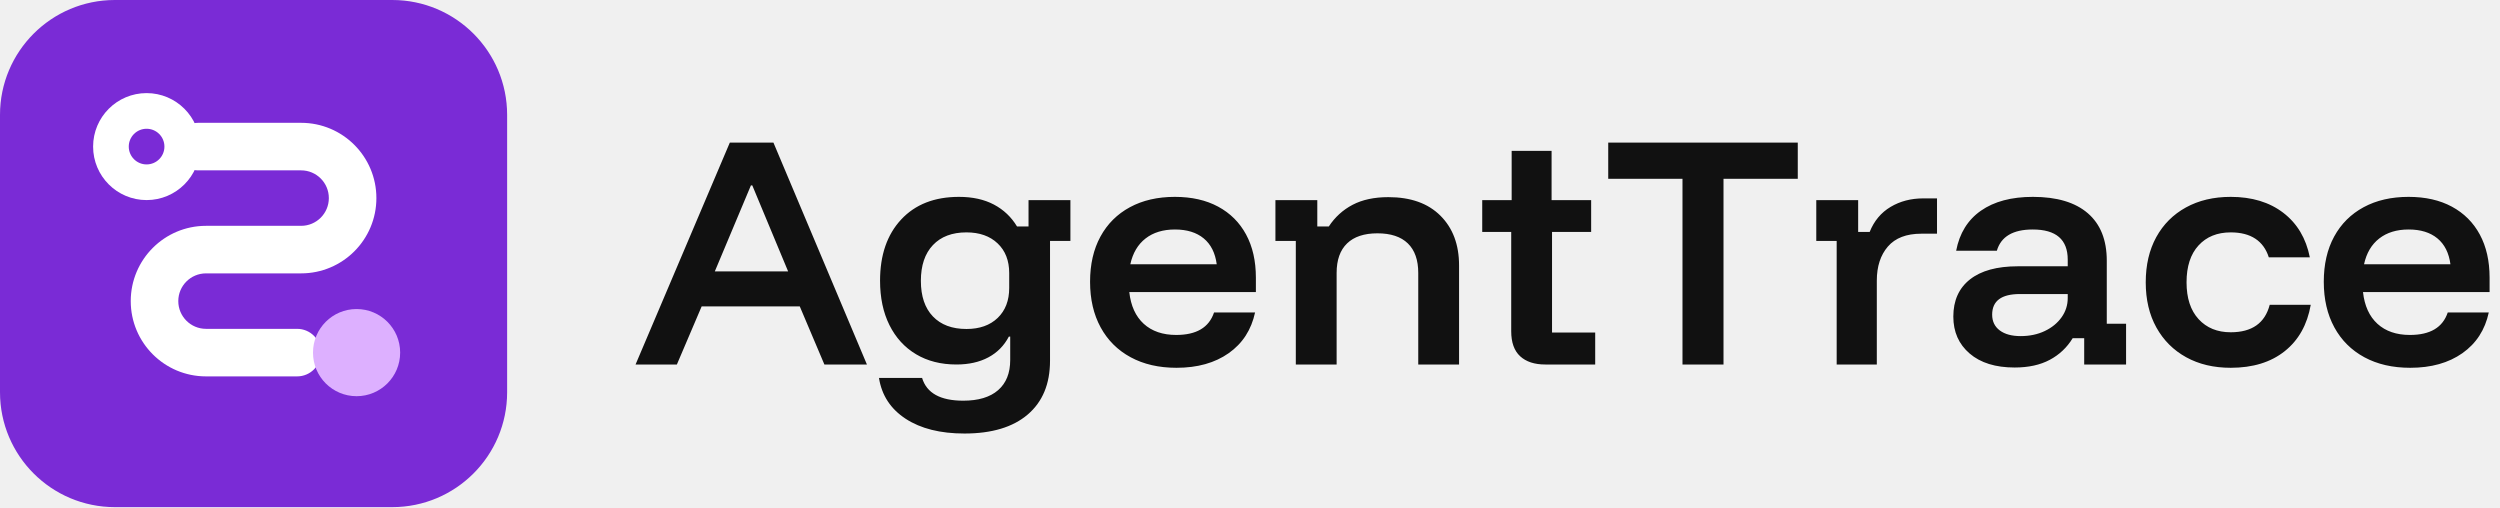
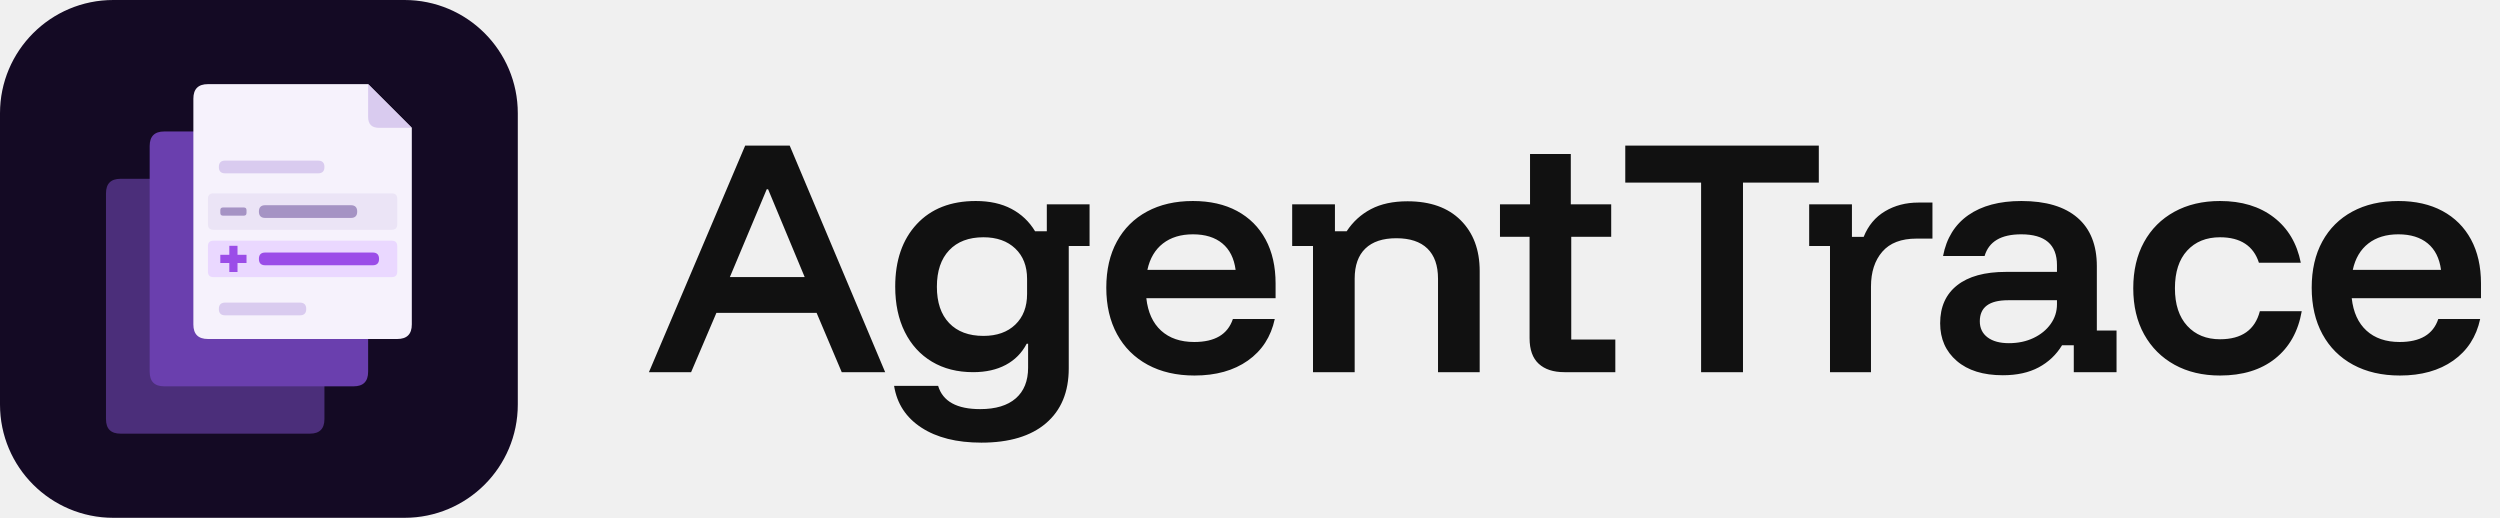
- <svg xmlns="http://www.w3.org/2000/svg" viewBox="0 0 1262 256">
-   <rect width="256" height="256" rx="58" fill="#7a2bd6" />
-   <g transform="translate(0 -2)">
-     <path fill-rule="evenodd" d="M47 76A27 27 0 1 0 101 76A27 27 0 1 0 47 76ZM65 76A9 9 0 1 0 83 76A9 9 0 1 0 65 76Z" fill="#ffffff" />
-     <path d="M100 64H152A38 38 0 0 1 152 140H104A14 14 0 0 0 104 168H150A12 12 0 0 1 150 192H104A38 38 0 0 1 104 116H152A14 14 0 0 0 152 88H100A12 12 0 0 1 100 64Z" fill="#ffffff" />
-     <path d="M158 180A22 22 0 1 0 202 180A22 22 0 1 0 158 180Z" fill="#ddb0ff" />
+ <svg xmlns="http://www.w3.org/2000/svg" viewBox="0 0 1236 256" role="img">
+   <rect width="256" height="256" rx="56" fill="#140a24" />
+   <g transform="translate(128 128) scale(0.9) translate(-128 -128)">
+     <path d="M52 84H140L164 108V216Q164 224 156 224H52Q44 224 44 216V92Q44 84 52 84Z" fill="#4b2e7a" />
+     <path d="M76 58H164L188 82V190Q188 198 180 198H76Q68 198 68 190V66Q68 58 76 58Z" fill="#6a3fae" />
+     <path d="M100 32H188L212 56V164Q212 172 204 172H100Q92 172 92 164V40Q92 32 100 32Z" fill="#f6f2fc" />
+     <path d="M188 32V50Q188 56 194 56H212Z" fill="#d9cbef" />
+     <path d="M109.5 74H160.5Q164 74 164 77.5V77.5Q164 81 160.5 81H109.5Q106 81 106 77.5V77.5Q106 74 109.5 74Z M109.5 152H150.5Q154 152 154 155.5V155.5Q154 159 150.5 159H109.5Q106 159 106 155.5V155.5Q106 152 109.5 152Z" fill="#d9cbef" />
+     <path d="M103 92H201Q204 92 204 95V109Q204 112 201 112H103Q100 112 100 109V95Q100 92 103 92Z" fill="#ebe4f6" />
+     <path d="M108.3 99.75H119.7Q121.2 99.75 121.2 101.25V102.75Q121.2 104.25 119.7 104.25H108.3Q106.8 104.25 106.8 102.75V101.25Q106.8 99.75 108.3 99.75Z M131.5 98.5H178.5Q182 98.5 182 102V102Q182 105.5 178.5 105.5H131.5Q128 105.5 128 102V102Q128 98.5 131.5 98.5Z" fill="#a593c4" />
+     <path d="M103 118H201Q204 118 204 121V135Q204 138 201 138H103Q100 138 100 135V121Q100 118 103 118Z" fill="#ead8ff" />
+     <path d="M111.75 120.8H116.25V125.75H121.2V130.25H116.25V135.2H111.75V130.25H106.8V125.75H111.75Z M131.5 124.5H190.5Q194 124.5 194 128V128Q194 131.5 190.5 131.5H131.5Q128 131.5 128 128V128Q128 124.5 131.5 124.5Z" fill="#9b4de8" />
  </g>
-   <path transform="translate(320 0)" d="M0.83 184.0 48.41 72H70.434L117.623 184.0H96.153L83.731 154.686H34.191L21.685 184.0ZM40.844 136.988H77.839L59.756 93.585H59.065ZM166.848 218.844Q148.596 218.844 137.2 211.412Q125.804 203.98 123.699 190.775H145.469Q148.918 202.267 166.256 202.267Q177.748 202.267 183.851 196.952Q189.955 191.636 189.955 181.749V169.927H189.263Q185.661 176.802 178.912 180.401Q172.164 184.0 162.8 184.0Q151.077 184.0 142.408 178.815Q133.739 173.63 128.996 164.116Q124.252 154.602 124.252 141.689Q124.252 122.277 134.888 110.827Q145.523 99.378 164.09 99.378Q174.384 99.378 181.731 103.269Q189.079 107.159 193.396 114.326H199.203V101.037H220.343V121.624H210.05V182.126Q210.05 199.617 198.815 209.231Q187.581 218.844 166.848 218.844ZM167.869 166.071Q177.825 166.071 183.636 160.479Q189.448 154.886 189.448 145.346V137.863Q189.448 128.407 183.594 122.857Q177.741 117.307 167.869 117.307Q156.992 117.307 150.923 123.733Q144.855 130.158 144.855 141.773Q144.855 153.388 150.923 159.73Q156.992 166.071 167.869 166.071ZM273.885 185.659Q260.573 185.659 250.748 180.336Q240.923 175.012 235.596 165.237Q230.268 155.462 230.268 142.242Q230.268 129.022 235.511 119.412Q240.754 109.802 250.398 104.59Q260.043 99.378 273.079 99.378Q285.761 99.378 294.926 104.317Q304.09 109.257 309.029 118.39Q313.969 127.524 313.969 140.175V147.419H250.064Q251.209 157.859 257.373 163.471Q263.538 169.082 273.747 169.082Q281.383 169.082 286.153 166.267Q290.924 163.451 292.852 157.728H313.561Q310.719 170.903 300.253 178.281Q289.786 185.659 273.885 185.659ZM250.586 133.408H294.204Q293.067 124.827 287.632 120.337Q282.197 115.847 273.109 115.847Q264.106 115.847 258.272 120.38Q252.438 124.912 250.586 133.408ZM334.126 184.0V121.624H323.832V101.037H344.972V114.326H350.78Q355.435 107.244 362.801 103.38Q370.168 99.516 380.861 99.516Q397.753 99.516 407.144 108.895Q416.535 118.275 416.535 133.992V184.0H395.933V137.786Q395.933 127.977 390.686 122.88Q385.44 117.783 375.33 117.783Q365.275 117.783 360.001 122.88Q354.728 127.977 354.728 137.786V184.0ZM460.068 184.0Q451.895 184.0 447.378 179.844Q442.861 175.688 442.861 167.208V117.076H428.227V101.037H443.084V76.148H463.24V101.037H483.213V117.076H463.463V167.853H485.256V184.0ZM550.029 184.0H529.319V90.267H491.832V72H587.516V90.267H550.029ZM607.151 184.0V121.624H596.857V101.037H617.997V117.092H623.805Q627.146 108.75 634.363 104.448Q641.58 100.146 650.86 100.146H657.804V117.967H649.915Q638.607 117.967 633.011 124.443Q627.415 130.919 627.415 141.658V184.0ZM697.004 185.521Q682.501 185.521 674.27 178.454Q666.039 171.387 666.039 159.818Q666.039 147.673 674.443 141.048Q682.847 134.422 698.571 134.422H723.791V131.057Q723.791 115.847 706.13 115.847Q691.15 115.847 688.009 126.571H667.468Q669.995 113.328 679.985 106.353Q689.975 99.378 706.207 99.378Q724.343 99.378 733.922 107.636Q743.502 115.894 743.502 131.61V163.413H753.242V184.0H732.102V170.711H726.295Q722.008 177.747 714.741 181.634Q707.474 185.521 697.004 185.521ZM700.015 169.666Q706.798 169.666 712.183 167.108Q717.568 164.55 720.679 160.175Q723.791 155.8 723.791 150.461V148.433H699.624Q685.643 148.433 685.643 158.842Q685.643 163.928 689.476 166.797Q693.309 169.666 700.015 169.666ZM806.062 185.659Q793.226 185.659 783.581 180.336Q773.937 175.012 768.552 165.333Q763.167 155.654 763.167 142.519Q763.167 129.383 768.483 119.704Q773.799 110.025 783.485 104.701Q793.172 99.378 806.062 99.378Q822.125 99.378 832.629 107.44Q843.134 115.502 845.999 129.89H825.29Q823.308 123.66 818.48 120.483Q813.652 117.307 806.062 117.307Q795.861 117.307 789.815 123.898Q783.769 130.489 783.769 142.519Q783.769 154.495 789.857 161.112Q795.945 167.73 806.062 167.73Q822.156 167.73 825.758 153.849H846.468Q843.825 168.928 833.309 177.294Q822.793 185.659 806.062 185.659ZM896.661 185.659Q883.348 185.659 873.523 180.336Q863.698 175.012 858.371 165.237Q853.044 155.462 853.044 142.242Q853.044 129.022 858.287 119.412Q863.529 109.802 873.174 104.59Q882.818 99.378 895.854 99.378Q908.537 99.378 917.701 104.317Q926.865 109.257 931.805 118.39Q936.744 127.524 936.744 140.175V147.419H872.839Q873.984 157.859 880.149 163.471Q886.313 169.082 896.522 169.082Q904.158 169.082 908.929 166.267Q913.699 163.451 915.627 157.728H936.337Q933.495 170.903 923.028 178.281Q912.562 185.659 896.661 185.659ZM873.362 133.408H916.979Q915.842 124.827 910.407 120.337Q904.972 115.847 895.885 115.847Q886.882 115.847 881.047 120.38Q875.213 124.912 873.362 133.408Z" fill="#111111" />
+   <path d="M0.83 112.0 48.41 1.4210854715202004e-14H70.434L117.623 112.0H96.153L83.731 82.686H34.191L21.685 112.0ZM40.844 64.988H77.839L59.756 21.585H59.065Z M165.188 146.844Q146.937 146.844 135.541 139.412Q124.145 131.98 122.04 118.775H143.81Q147.259 130.267 164.597 130.267Q176.089 130.267 182.192 124.952Q188.295 119.636 188.295 109.749V97.927H187.604Q184.001 104.802 177.253 108.401Q170.504 112.0 161.14 112.0Q149.418 112.0 140.749 106.815Q132.08 101.63 127.337 92.116Q122.593 82.602 122.593 69.689Q122.593 50.277 133.229 38.827Q143.864 27.378 162.431 27.378Q172.724 27.378 180.072 31.269Q187.419 35.159 191.737 42.326H197.544V29.037H218.684V49.624H208.39V110.126Q208.39 127.617 197.156 137.231Q185.921 146.844 165.188 146.844ZM166.21 94.071Q176.166 94.071 181.977 88.479Q187.788 82.886 187.788 73.346V65.863Q187.788 56.407 181.935 50.857Q176.081 45.307 166.21 45.307Q155.333 45.307 149.264 51.733Q143.195 58.158 143.195 69.773Q143.195 81.388 149.264 87.73Q155.333 94.071 166.21 94.071Z M270.567 113.659Q257.254 113.659 247.429 108.336Q237.604 103.012 232.277 93.237Q226.95 83.462 226.95 70.242Q226.95 57.022 232.193 47.412Q237.435 37.802 247.08 32.59Q256.724 27.378 269.76 27.378Q282.443 27.378 291.607 32.317Q300.771 37.257 305.711 46.39Q310.65 55.524 310.65 68.175V75.419H246.745Q247.89 85.859 254.055 91.471Q260.219 97.082 270.429 97.082Q278.064 97.082 282.835 94.267Q287.605 91.451 289.533 85.728H310.243Q307.401 98.903 296.934 106.281Q286.468 113.659 270.567 113.659ZM247.268 61.408H290.885Q289.748 52.827 284.313 48.337Q278.879 43.847 269.791 43.847Q260.788 43.847 254.953 48.38Q249.119 52.912 247.268 61.408Z M329.148 112.0V49.624H318.854V29.037H339.994V42.326H345.802Q350.457 35.244 357.824 31.38Q365.19 27.516 375.883 27.516Q392.776 27.516 402.167 36.895Q411.557 46.275 411.557 61.992V112.0H390.955V65.786Q390.955 55.977 385.709 50.88Q380.462 45.783 370.353 45.783Q360.297 45.783 355.024 50.88Q349.75 55.977 349.75 65.786V112.0Z M453.431 112.0Q445.258 112.0 440.741 107.844Q436.224 103.688 436.224 95.208V45.076H421.59V29.037H436.447V4.148H456.603V29.037H476.576V45.076H456.826V95.853H478.619V112.0Z M541.733 112.0H521.023V18.267H483.536V1.4210854715202004e-14H579.22V18.267H541.733Z M584.751 112.0V49.624H574.457V29.037H595.597V45.092H601.405Q604.746 36.75 611.963 32.448Q619.18 28.146 628.46 28.146H635.404V45.967H627.515Q616.207 45.967 610.611 52.443Q605.015 58.919 605.015 69.658V112.0Z M670.179 113.521Q655.676 113.521 647.445 106.454Q639.214 99.387 639.214 87.818Q639.214 75.673 647.618 69.048Q656.022 62.422 671.746 62.422H696.966V59.057Q696.966 43.847 679.305 43.847Q664.326 43.847 661.184 54.571H640.643Q643.17 41.328 653.161 34.353Q663.151 27.378 679.382 27.378Q697.519 27.378 707.098 35.636Q716.677 43.894 716.677 59.61V91.413H726.417V112.0H705.277V98.711H699.47Q695.184 105.747 687.917 109.634Q680.65 113.521 670.179 113.521ZM673.191 97.666Q679.974 97.666 685.359 95.108Q690.744 92.55 693.855 88.175Q696.966 83.8 696.966 78.461V76.433H672.799Q658.818 76.433 658.818 86.842Q658.818 91.928 662.651 94.797Q666.484 97.666 673.191 97.666Z M777.578 113.659Q764.742 113.659 755.097 108.336Q745.453 103.012 740.068 93.333Q734.683 83.654 734.683 70.519Q734.683 57.383 739.999 47.704Q745.315 38.025 755.001 32.701Q764.688 27.378 777.578 27.378Q793.641 27.378 804.145 35.44Q814.65 43.502 817.515 57.89H796.806Q794.824 51.66 789.996 48.483Q785.168 45.307 777.578 45.307Q767.377 45.307 761.331 51.898Q755.285 58.489 755.285 70.519Q755.285 82.495 761.373 89.112Q767.461 95.73 777.578 95.73Q793.672 95.73 797.274 81.849H817.984Q815.341 96.928 804.825 105.294Q794.309 113.659 777.578 113.659Z M866.517 113.659Q853.205 113.659 843.38 108.336Q833.555 103.012 828.228 93.237Q822.901 83.462 822.901 70.242Q822.901 57.022 828.143 47.412Q833.386 37.802 843.031 32.59Q852.675 27.378 865.711 27.378Q878.393 27.378 887.558 32.317Q896.722 37.257 901.661 46.39Q906.601 55.524 906.601 68.175V75.419H842.696Q843.841 85.859 850.005 91.471Q856.17 97.082 866.379 97.082Q874.015 97.082 878.785 94.267Q883.556 91.451 885.484 85.728H906.194Q903.351 98.903 892.885 106.281Q882.419 113.659 866.517 113.659ZM843.218 61.408H886.836Q885.699 52.827 880.264 48.337Q874.829 43.847 865.742 43.847Q856.738 43.847 850.904 48.38Q845.07 52.912 843.218 61.408Z" fill="#111111" transform="translate(320 72)" />
</svg>
